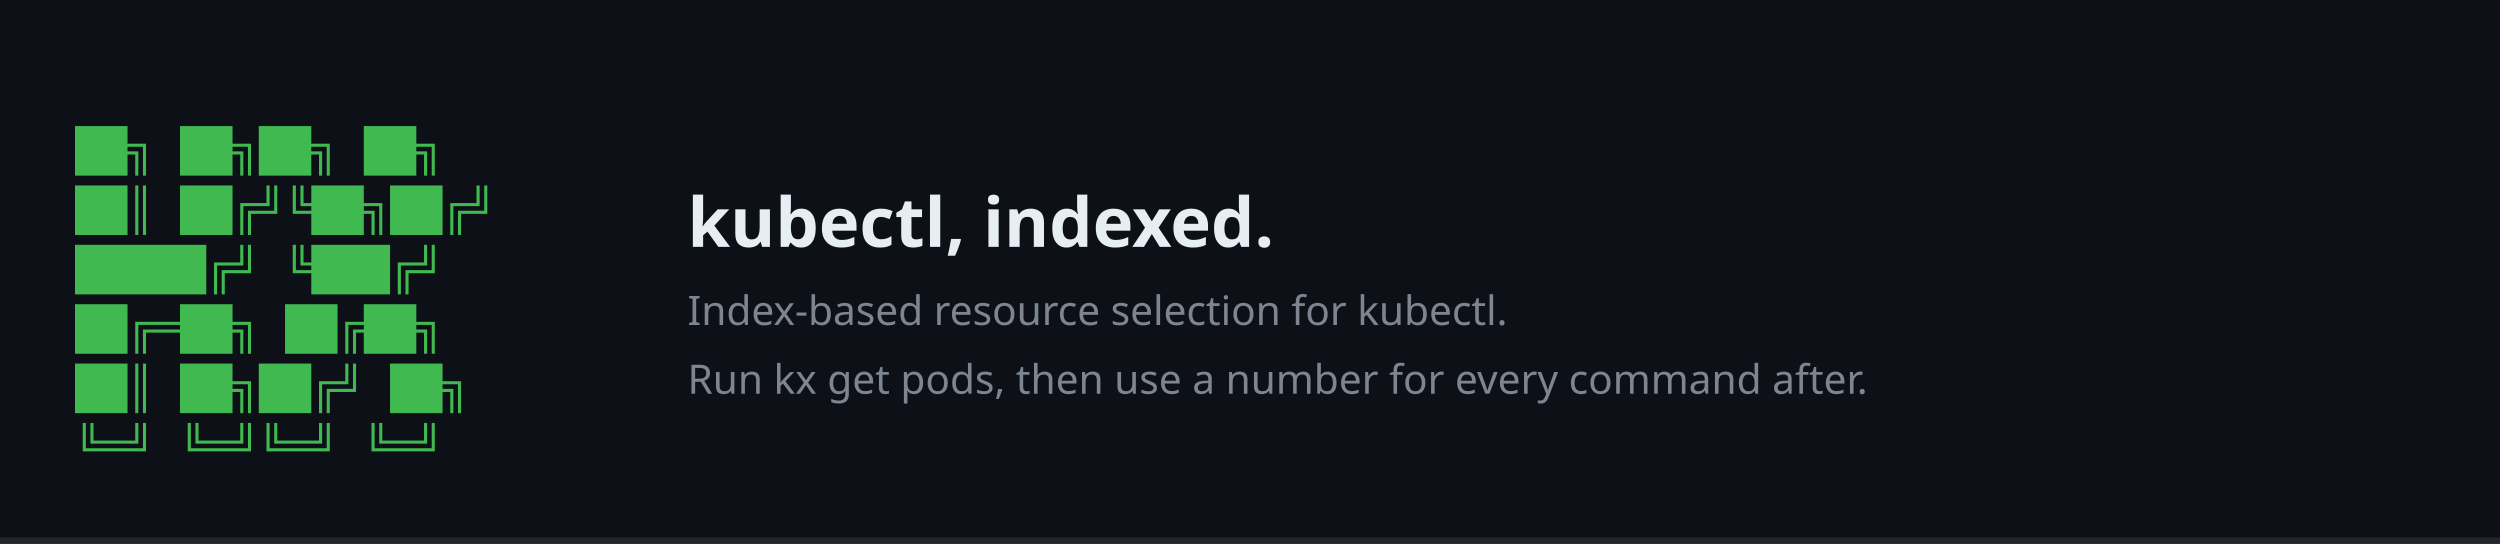
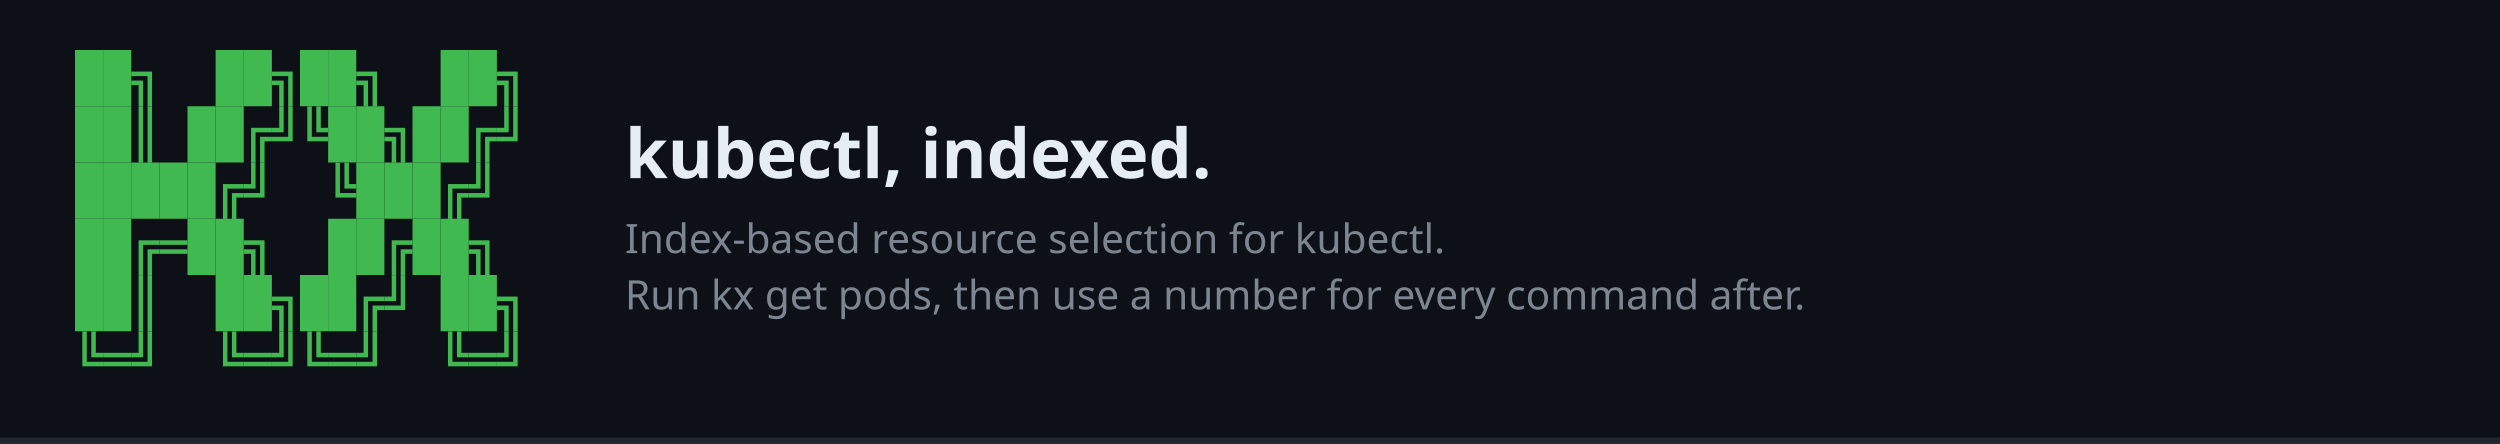
- <svg xmlns="http://www.w3.org/2000/svg" width="800" height="174" viewBox="0 0 800 174">
-   <rect width="800" height="174" fill="#0d1117" />
-   <rect y="172" width="800" height="2" fill="#21262d" />
-   <text font-family="'Courier New', Courier, monospace" font-size="14" fill="#3fb950" x="24" y="52">██╗  ██╗██╗  ██╗</text>
-   <text font-family="'Courier New', Courier, monospace" font-size="14" fill="#3fb950" x="24" y="71">██║ ██╔╝╚██╗██╔╝</text>
-   <text font-family="'Courier New', Courier, monospace" font-size="14" fill="#3fb950" x="24" y="90">█████╔╝  ╚███╔╝ </text>
-   <text font-family="'Courier New', Courier, monospace" font-size="14" fill="#3fb950" x="24" y="109">██╔═██╗  ██╔██╗ </text>
-   <text font-family="'Courier New', Courier, monospace" font-size="14" fill="#3fb950" x="24" y="128">██║  ██╗██╔╝ ██╗</text>
-   <text font-family="'Courier New', Courier, monospace" font-size="14" fill="#3fb950" x="24" y="147">╚═╝  ╚═╝╚═╝  ╚═╝</text>
-   <text font-family="'Segoe UI', system-ui, -apple-system, sans-serif" font-size="22" font-weight="bold" fill="#e6edf3" x="220" y="79">kubectl, indexed.</text>
-   <text font-family="'Segoe UI', system-ui, -apple-system, sans-serif" font-size="13" fill="#7d8590" x="220" y="104">Index-based resource selection for kubectl.</text>
-   <text font-family="'Segoe UI', system-ui, -apple-system, sans-serif" font-size="13" fill="#7d8590" x="220" y="126">Run kx get pods, then use a number for every command after.</text>
+ <svg xmlns="http://www.w3.org/2000/svg" width="800" height="142" viewBox="0 0 800 142">
+   <rect width="800" height="142" fill="#0d1117" />
+   <rect y="140" width="800" height="2" fill="#21262d" />
+   <rect x="24" y="16" width="9" height="18" fill="#3fb950" />
+   <rect x="33" y="16" width="9" height="18" fill="#3fb950" />
+   <path fill="#3fb950" transform="translate(42,31) scale(0.01607143,-0.01607143)" d="M325 -190V414H0V504H414V-190ZM146 -190V235H0V325H235V-190Z" />
+   <rect x="69" y="16" width="9" height="18" fill="#3fb950" />
+   <rect x="78" y="16" width="9" height="18" fill="#3fb950" />
+   <path fill="#3fb950" transform="translate(87,31) scale(0.01607143,-0.01607143)" d="M325 -190V414H0V504H414V-190ZM146 -190V235H0V325H235V-190Z" />
+   <rect x="96" y="16" width="9" height="18" fill="#3fb950" />
+   <rect x="105" y="16" width="9" height="18" fill="#3fb950" />
+   <path fill="#3fb950" transform="translate(114,31) scale(0.01607143,-0.01607143)" d="M325 -190V414H0V504H414V-190ZM146 -190V235H0V325H235V-190Z" />
+   <rect x="141" y="16" width="9" height="18" fill="#3fb950" />
+   <rect x="150" y="16" width="9" height="18" fill="#3fb950" />
+   <path fill="#3fb950" transform="translate(159,31) scale(0.01607143,-0.01607143)" d="M325 -190V414H0V504H414V-190ZM146 -190V235H0V325H235V-190Z" />
+   <rect x="24" y="34" width="9" height="18" fill="#3fb950" />
+   <rect x="33" y="34" width="9" height="18" fill="#3fb950" />
+   <path fill="#3fb950" transform="translate(42,49) scale(0.01607143,-0.01607143)" d="M325 -190V930H414V-190ZM146 -190V930H235V-190Z" />
+   <rect x="60" y="34" width="9" height="18" fill="#3fb950" />
+   <rect x="69" y="34" width="9" height="18" fill="#3fb950" />
+   <path fill="#3fb950" transform="translate(78,49) scale(0.01607143,-0.01607143)" d="M146 -190V504H560V414H235V-190ZM325 -190V325H560V235H414V-190Z" />
+   <path fill="#3fb950" transform="translate(87,49) scale(0.01607143,-0.01607143)" d="M0 235V325H325V930H414V235ZM0 414V504H146V930H235V414Z" />
+   <path fill="#3fb950" transform="translate(96,49) scale(0.01607143,-0.01607143)" d="M146 235V930H235V325H560V235ZM325 414V930H414V504H560V414Z" />
+   <rect x="105" y="34" width="9" height="18" fill="#3fb950" />
+   <rect x="114" y="34" width="9" height="18" fill="#3fb950" />
+   <path fill="#3fb950" transform="translate(123,49) scale(0.01607143,-0.01607143)" d="M325 -190V414H0V504H414V-190ZM146 -190V235H0V325H235V-190Z" />
+   <rect x="132" y="34" width="9" height="18" fill="#3fb950" />
+   <rect x="141" y="34" width="9" height="18" fill="#3fb950" />
+   <path fill="#3fb950" transform="translate(150,49) scale(0.01607143,-0.01607143)" d="M146 -190V504H560V414H235V-190ZM325 -190V325H560V235H414V-190Z" />
+   <path fill="#3fb950" transform="translate(159,49) scale(0.01607143,-0.01607143)" d="M0 235V325H325V930H414V235ZM0 414V504H146V930H235V414Z" />
+   <rect x="24" y="52" width="9" height="18" fill="#3fb950" />
+   <rect x="33" y="52" width="9" height="18" fill="#3fb950" />
+   <rect x="42" y="52" width="9" height="18" fill="#3fb950" />
+   <rect x="51" y="52" width="9" height="18" fill="#3fb950" />
+   <rect x="60" y="52" width="9" height="18" fill="#3fb950" />
+   <path fill="#3fb950" transform="translate(69,67) scale(0.01607143,-0.01607143)" d="M146 -190V504H560V414H235V-190ZM325 -190V325H560V235H414V-190Z" />
+   <path fill="#3fb950" transform="translate(78,67) scale(0.01607143,-0.01607143)" d="M0 235V325H325V930H414V235ZM0 414V504H146V930H235V414Z" />
+   <path fill="#3fb950" transform="translate(105,67) scale(0.01607143,-0.01607143)" d="M146 235V930H235V325H560V235ZM325 414V930H414V504H560V414Z" />
+   <rect x="114" y="52" width="9" height="18" fill="#3fb950" />
+   <rect x="123" y="52" width="9" height="18" fill="#3fb950" />
+   <rect x="132" y="52" width="9" height="18" fill="#3fb950" />
+   <path fill="#3fb950" transform="translate(141,67) scale(0.01607143,-0.01607143)" d="M146 -190V504H560V414H235V-190ZM325 -190V325H560V235H414V-190Z" />
+   <path fill="#3fb950" transform="translate(150,67) scale(0.01607143,-0.01607143)" d="M0 235V325H325V930H414V235ZM0 414V504H146V930H235V414Z" />
+   <rect x="24" y="70" width="9" height="18" fill="#3fb950" />
+   <rect x="33" y="70" width="9" height="18" fill="#3fb950" />
+   <path fill="#3fb950" transform="translate(42,85) scale(0.01607143,-0.01607143)" d="M146 -190V504H560V414H235V-190ZM325 -190V325H560V235H414V-190Z" />
+   <path fill="#3fb950" transform="translate(51,85) scale(0.01607143,-0.01607143)" d="M0 414V504H560V414ZM0 235V325H560V235Z" />
+   <rect x="60" y="70" width="9" height="18" fill="#3fb950" />
+   <rect x="69" y="70" width="9" height="18" fill="#3fb950" />
+   <path fill="#3fb950" transform="translate(78,85) scale(0.01607143,-0.01607143)" d="M325 -190V414H0V504H414V-190ZM146 -190V235H0V325H235V-190Z" />
+   <rect x="105" y="70" width="9" height="18" fill="#3fb950" />
+   <rect x="114" y="70" width="9" height="18" fill="#3fb950" />
+   <path fill="#3fb950" transform="translate(123,85) scale(0.01607143,-0.01607143)" d="M146 -190V504H560V414H235V-190ZM325 -190V325H560V235H414V-190Z" />
+   <rect x="132" y="70" width="9" height="18" fill="#3fb950" />
+   <rect x="141" y="70" width="9" height="18" fill="#3fb950" />
+   <path fill="#3fb950" transform="translate(150,85) scale(0.01607143,-0.01607143)" d="M325 -190V414H0V504H414V-190ZM146 -190V235H0V325H235V-190Z" />
+   <rect x="24" y="88" width="9" height="18" fill="#3fb950" />
+   <rect x="33" y="88" width="9" height="18" fill="#3fb950" />
+   <path fill="#3fb950" transform="translate(42,103) scale(0.01607143,-0.01607143)" d="M325 -190V930H414V-190ZM146 -190V930H235V-190Z" />
+   <rect x="69" y="88" width="9" height="18" fill="#3fb950" />
+   <rect x="78" y="88" width="9" height="18" fill="#3fb950" />
+   <path fill="#3fb950" transform="translate(87,103) scale(0.01607143,-0.01607143)" d="M325 -190V414H0V504H414V-190ZM146 -190V235H0V325H235V-190Z" />
+   <rect x="96" y="88" width="9" height="18" fill="#3fb950" />
+   <rect x="105" y="88" width="9" height="18" fill="#3fb950" />
+   <path fill="#3fb950" transform="translate(114,103) scale(0.01607143,-0.01607143)" d="M146 -190V504H560V414H235V-190ZM325 -190V325H560V235H414V-190Z" />
+   <path fill="#3fb950" transform="translate(123,103) scale(0.01607143,-0.01607143)" d="M0 235V325H325V930H414V235ZM0 414V504H146V930H235V414Z" />
+   <rect x="141" y="88" width="9" height="18" fill="#3fb950" />
+   <rect x="150" y="88" width="9" height="18" fill="#3fb950" />
+   <path fill="#3fb950" transform="translate(159,103) scale(0.01607143,-0.01607143)" d="M325 -190V414H0V504H414V-190ZM146 -190V235H0V325H235V-190Z" />
+   <path fill="#3fb950" transform="translate(24,121) scale(0.01607143,-0.01607143)" d="M146 235V930H235V325H560V235ZM325 414V930H414V504H560V414Z" />
+   <path fill="#3fb950" transform="translate(33,121) scale(0.01607143,-0.01607143)" d="M0 414V504H560V414ZM0 235V325H560V235Z" />
+   <path fill="#3fb950" transform="translate(42,121) scale(0.01607143,-0.01607143)" d="M0 235V325H325V930H414V235ZM0 414V504H146V930H235V414Z" />
+   <path fill="#3fb950" transform="translate(69,121) scale(0.01607143,-0.01607143)" d="M146 235V930H235V325H560V235ZM325 414V930H414V504H560V414Z" />
+   <path fill="#3fb950" transform="translate(78,121) scale(0.01607143,-0.01607143)" d="M0 414V504H560V414ZM0 235V325H560V235Z" />
+   <path fill="#3fb950" transform="translate(87,121) scale(0.01607143,-0.01607143)" d="M0 235V325H325V930H414V235ZM0 414V504H146V930H235V414Z" />
+   <path fill="#3fb950" transform="translate(96,121) scale(0.01607143,-0.01607143)" d="M146 235V930H235V325H560V235ZM325 414V930H414V504H560V414Z" />
+   <path fill="#3fb950" transform="translate(105,121) scale(0.01607143,-0.01607143)" d="M0 414V504H560V414ZM0 235V325H560V235Z" />
+   <path fill="#3fb950" transform="translate(114,121) scale(0.01607143,-0.01607143)" d="M0 235V325H325V930H414V235ZM0 414V504H146V930H235V414Z" />
+   <path fill="#3fb950" transform="translate(141,121) scale(0.01607143,-0.01607143)" d="M146 235V930H235V325H560V235ZM325 414V930H414V504H560V414Z" />
+   <path fill="#3fb950" transform="translate(150,121) scale(0.01607143,-0.01607143)" d="M0 414V504H560V414ZM0 235V325H560V235Z" />
+   <path fill="#3fb950" transform="translate(159,121) scale(0.01607143,-0.01607143)" d="M0 235V325H325V930H414V235ZM0 414V504H146V930H235V414Z" />
+   <text font-family="'Segoe UI', system-ui, -apple-system, sans-serif" font-size="22" font-weight="bold" fill="#e6edf3" x="200" y="57.0">kubectl, indexed.</text>
+   <text font-family="'Segoe UI', system-ui, -apple-system, sans-serif" font-size="13" fill="#7d8590" x="200" y="81.0">Index-based resource selection for kubectl.</text>
+   <text font-family="'Segoe UI', system-ui, -apple-system, sans-serif" font-size="13" fill="#7d8590" x="200" y="99.0">Run kx get pods, then use a number for every command after.</text>
</svg>
